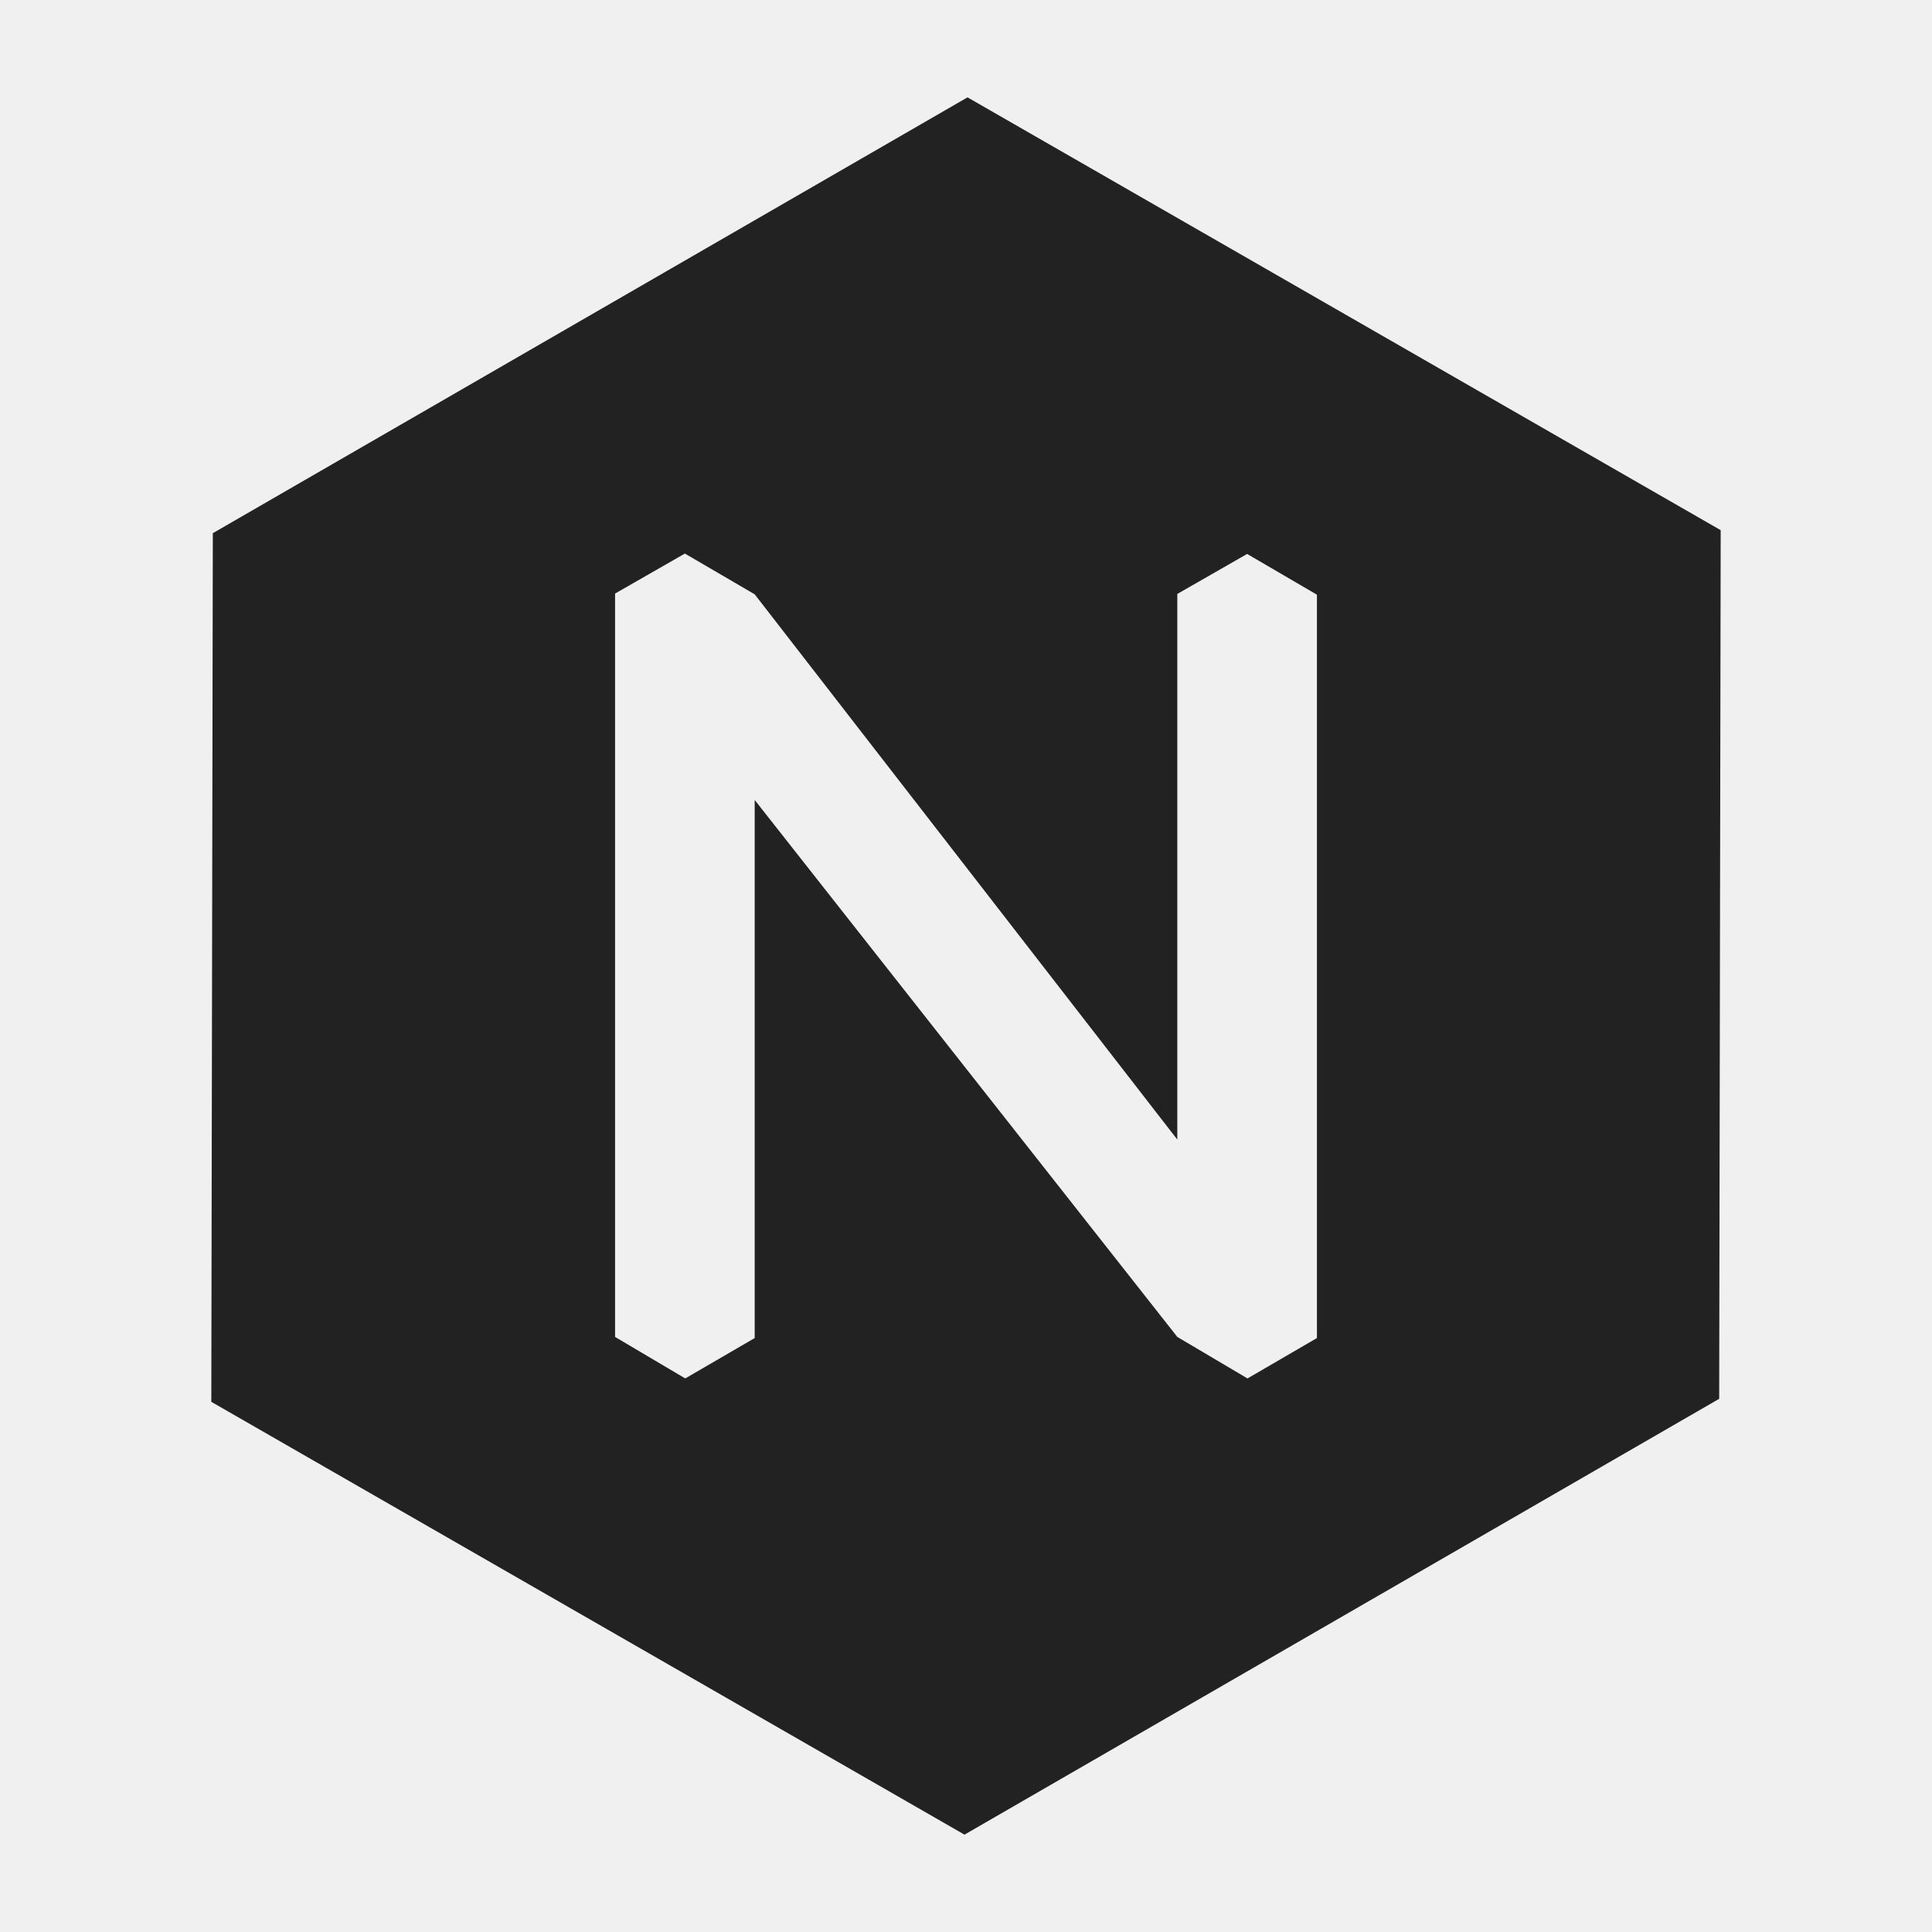
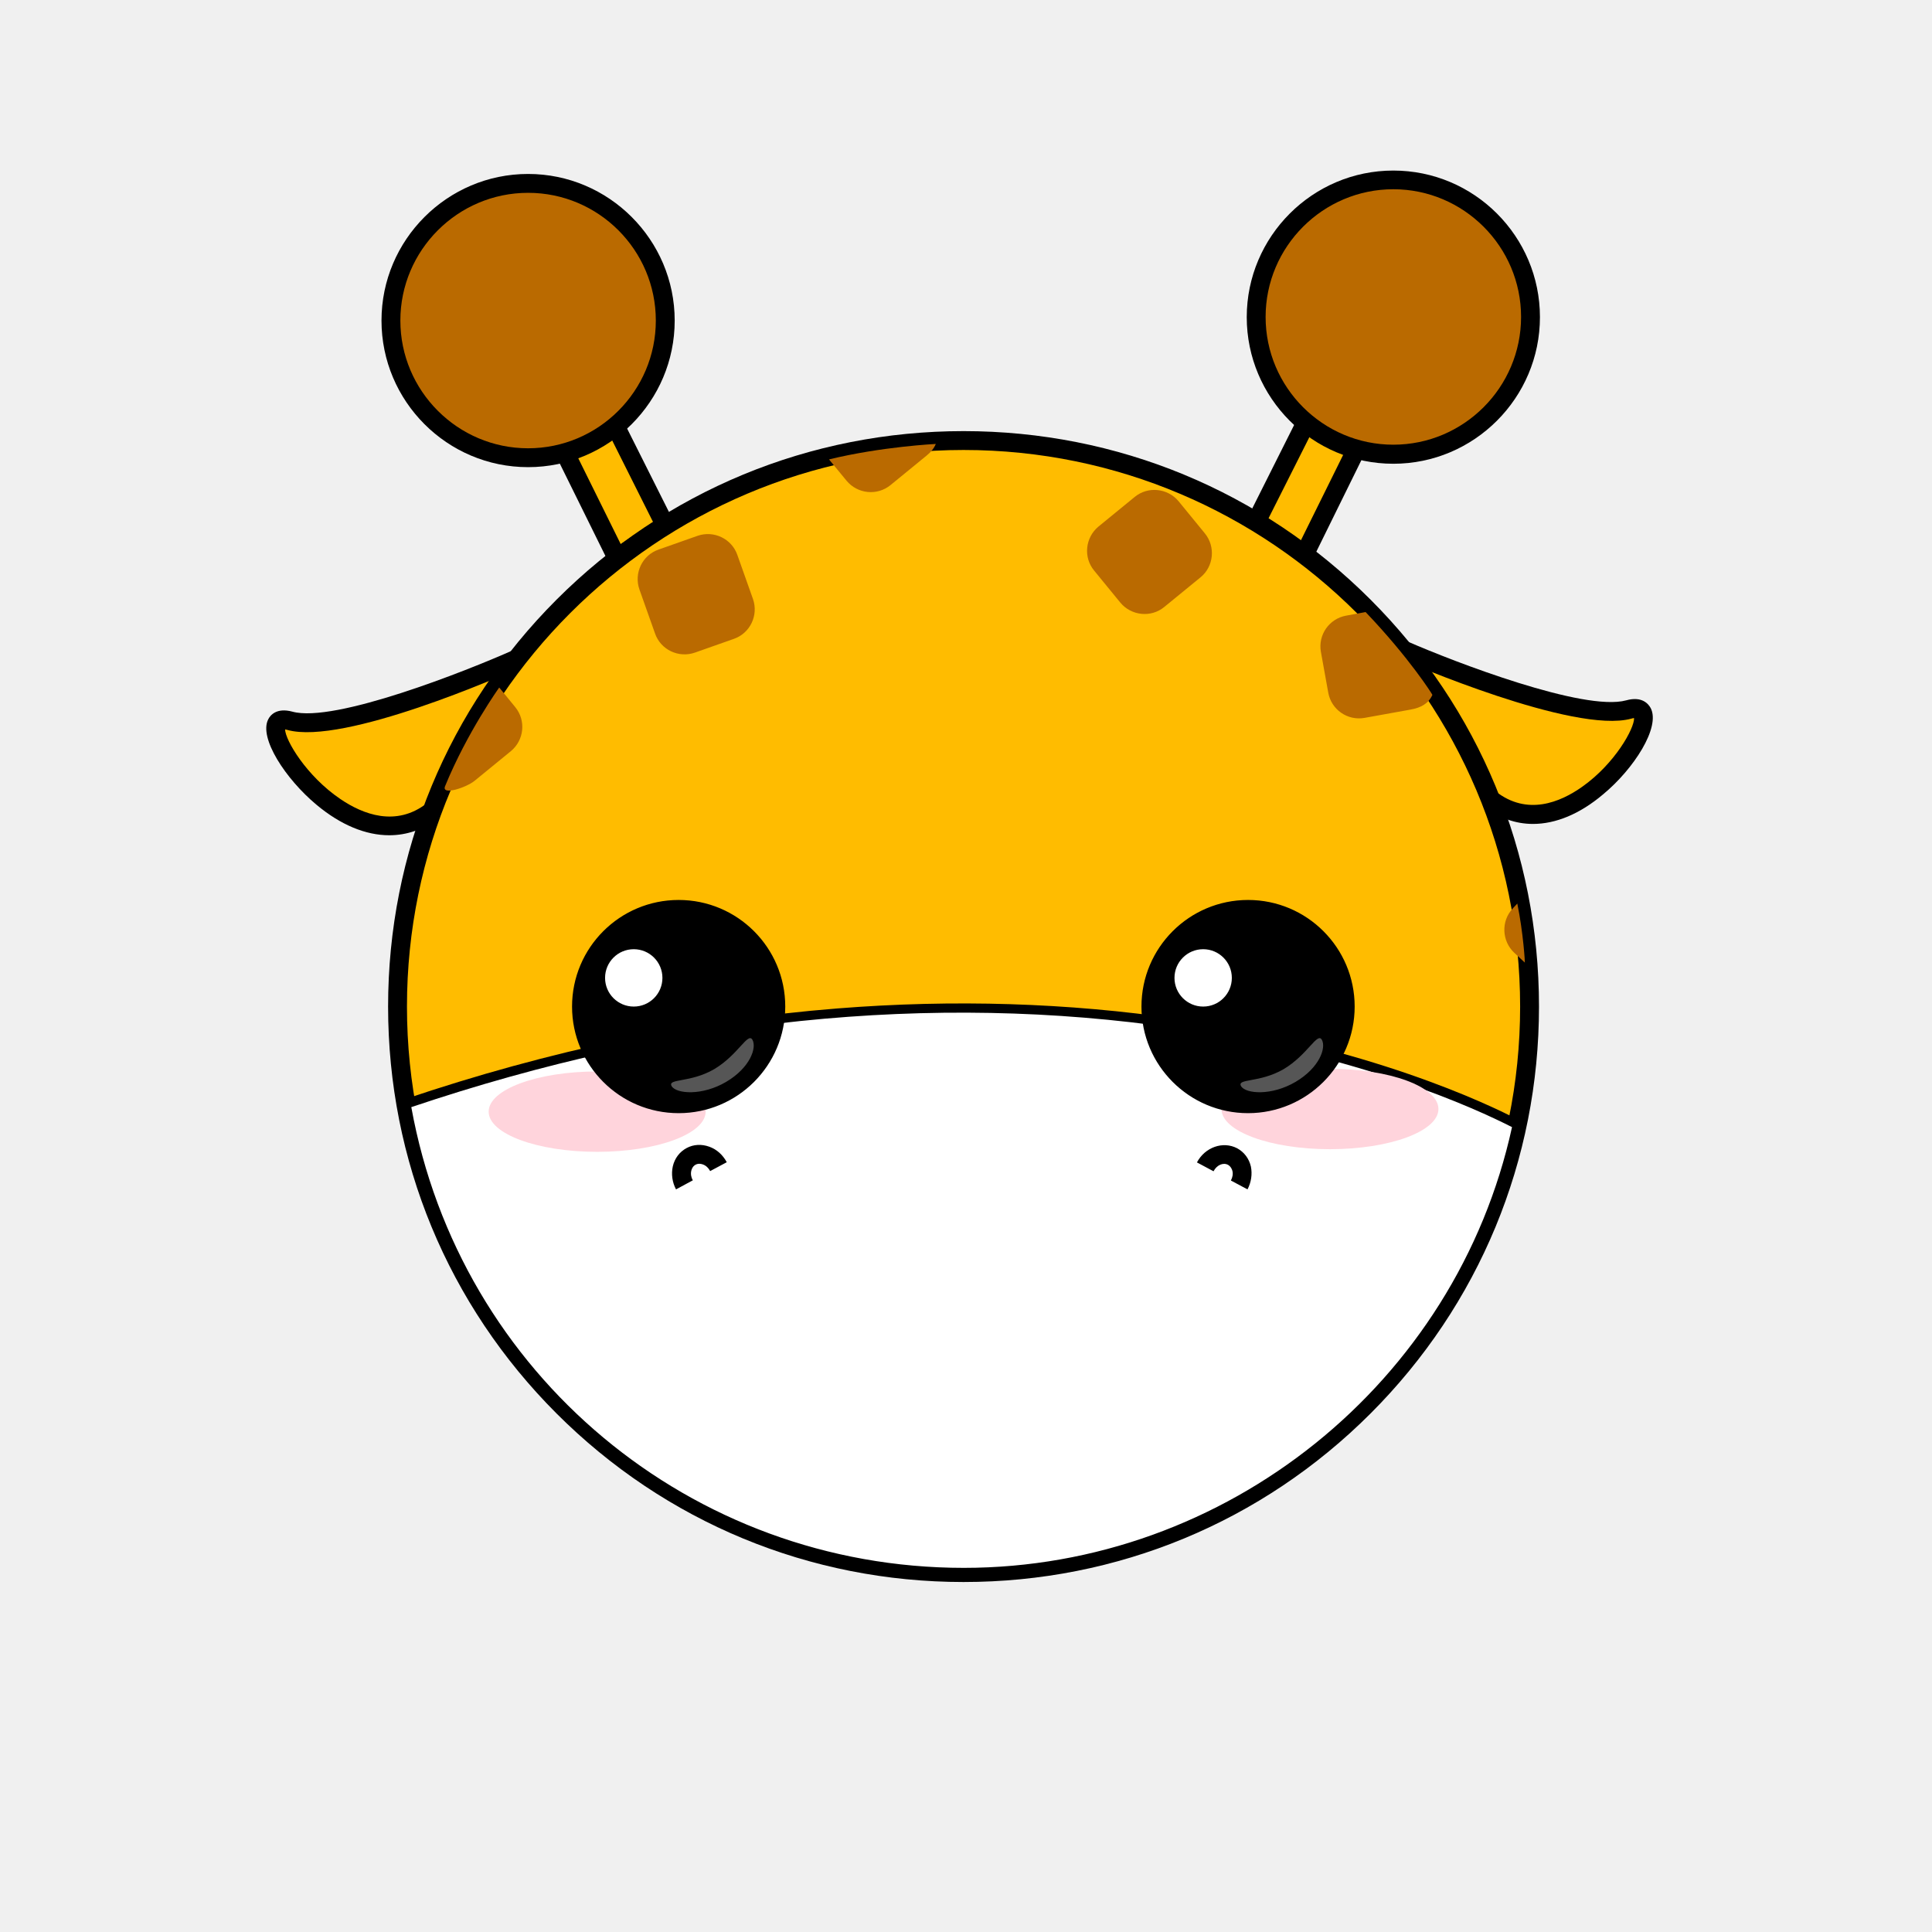
- <svg xmlns="http://www.w3.org/2000/svg" xml:space="preserve" enable-background="new 0 0 512 512" viewBox="0 0 512 512" height="512px" width="512px" y="0px" x="0px" id="NexT" version="1.1">
-   <defs id="defs3388" />
-   <path style="fill:#222222;fill-opacity:1" id="path3384" d="M 256.4,25.8 56.4,141.3 56,371.5 255.6,486.2 455.6,370.7 456,140.5 Z m 92.6,328.8 -18.4,10.7 -18.6,-11 0,0 -112,-142.3 0,142.6 -18.4,10.7 -18.6,-11 0,-197 18.5,-10.6 18.5,10.8 0,0 112,144.5 0,-144.6 18.5,-10.6 18.5,10.8 z" />
+ <svg xmlns="http://www.w3.org/2000/svg" t="1561212869202" class="icon" viewBox="0 0 1024 1024" version="1.1" p-id="2228" width="200" height="200">
+   <defs>
+     <style type="text/css" />
+   </defs>
+   <path d="M691.3 294l-25.6-17.4 26.4-52.5 26.8 14z" fill="#FFBC00" p-id="2229" />
+   <path d="M693.3 301.3l-34-23 30.6-61 35.6 18.6-32.2 65.4zM672.2 275l17.2 11.6 22.9-46.3-17.9-9.4-22.2 44.1z" fill="" p-id="2230" />
+   <path d="M738.5 168.1m-72.7 0a72.7 72.7 0 1 0 145.4 0 72.7 72.7 0 1 0-145.4 0Z" fill="#BA6A00" p-id="2231" />
+   <path d="M738.5 245.8c-42.9 0-77.7-34.9-77.7-77.7s34.9-77.7 77.7-77.7c42.9 0 77.7 34.9 77.7 77.7s-34.9 77.7-77.7 77.7z m0-145.5c-37.3 0-67.7 30.4-67.7 67.7s30.4 67.7 67.7 67.7 67.7-30.4 67.7-67.7-30.4-67.7-67.7-67.7z" fill="" p-id="2232" />
+   <path d="M327.1 295.8l25.5-17.3-26.3-52.5-26.8 14z" fill="#FFBC00" p-id="2233" />
+   <path d="M325.1 303.2l-32.3-65.4 35.6-18.6 30.6 61-33.9 23z m-19-61.1l22.9 46.3 17.2-11.6-22.1-44.1-18 9.4z" fill="" p-id="2234" />
+   <path d="M279.9 169.9m-72.7 0a72.7 72.7 0 1 0 145.4 0 72.7 72.7 0 1 0-145.4 0Z" fill="#BA6A00" p-id="2235" />
+   <path d="M279.9 247.6c-42.9 0-77.7-34.9-77.7-77.7s34.9-77.7 77.7-77.7 77.7 34.9 77.7 77.7-34.8 77.7-77.7 77.7z m0-145.4c-37.3 0-67.7 30.4-67.7 67.7s30.4 67.7 67.7 67.7 67.7-30.4 67.7-67.7-30.3-67.7-67.7-67.7z" fill="" p-id="2236" />
+   <path d="M743.9 344.8s90.3 39.4 119.2 31.4-28.4 82.6-73.5 47.3" fill="#FFBC00" p-id="2237" />
+   <path d="M812.5 436.7c-9.2 0-18-3.1-25.9-9.3l6.2-7.9c16.6 13 34.1 5.8 45.8-2.5 17.4-12.3 27.7-31 27.5-36.4-0.3 0-0.9 0.1-1.5 0.3-30.3 8.3-118.8-30-122.6-31.7l4-9.2c24.7 10.8 93.6 37.3 115.9 31.2 8.6-2.4 11.9 2.1 13 4.1 5.3 10.2-9 32.3-25.2 45.7-12.4 10.5-25.2 15.7-37.2 15.7z" fill="" p-id="2238" />
+   <path d="M274.1 349s-91.6 41-120.5 33c-28.9-8 30.5 82.9 75.6 47.5" fill="#FFBC00" p-id="2239" />
+   <path d="M206.3 442.7c-12.4 0-25.7-5.4-38.6-16.2-16.2-13.5-30.7-35.4-25.5-45.3 1-2 4.3-6.3 12.8-4 22.3 6.1 92.1-21.5 117.2-32.7l4.1 9.1c-9.5 4.3-94.1 41.5-123.9 33.3-0.6-0.2-1-0.2-1.3-0.3 0.1 5.7 11.3 24.7 29.3 36.9 11.9 8.1 29.5 15 45.9 2.2l6.2 7.9c-8.1 6.1-16.9 9.1-26.2 9.1z" fill="" p-id="2240" />
+   <path d="M510.7 533.5m-300 0a300 300 0 1 0 600 0 300 300 0 1 0-600 0Z" fill="#FFBC00" p-id="2241" />
+   <path d="M510.7 838.5c-81.5 0-158.1-31.7-215.7-89.3-57.6-57.6-89.3-134.2-89.3-215.7s31.7-158.1 89.3-215.7c57.6-57.6 134.2-89.3 215.7-89.3s158.1 31.7 215.7 89.3c57.6 57.6 89.3 134.2 89.3 215.7S784 691.6 726.4 749.2c-57.6 57.6-134.2 89.3-215.7 89.3z m0-600c-162.7 0-295 132.3-295 295s132.3 295 295 295 295-132.3 295-295-132.3-295-295-295z" fill="" p-id="2242" />
+   <path d="M804.2 596.1C775.5 731.7 655 833.5 510.8 833.5c-148.1 0-271.2-107.3-295.6-248.4 333.8-113.1 560.4-4.1 589 11z" fill="#FFFFFF" p-id="2243" />
+   <path d="M510.8 836c-71.7 0-141.2-25.5-195.8-71.9-53.9-45.8-90.3-109.3-102.3-178.6l-0.4-2.1 2-0.7c76.8-26 154-42.2 229.5-48.2 61.6-4.9 122.4-3 180.7 5.6 100.9 14.8 164 44.9 180.9 53.8l1.7 0.9-0.4 1.9c-14.2 66.8-51.2 127.5-104.3 171-26.5 21.7-56.1 38.6-88.1 50.2-33.1 12-68 18.1-103.5 18.1zM218 586.8C243.6 728.4 366.4 831 510.8 831c139.1 0 261-98.1 290.6-233.6-19-9.7-80.6-38.1-177.6-52.4-130.1-19.1-266.6-5.1-405.8 41.8z" fill="" p-id="2244" />
+   <path d="M358.3 630.4c-2-3.8-2.6-8.1-1.7-12.2 1-4.3 3.6-7.7 7.3-9.7 3.7-2 8-2.2 12.1-0.7 3.9 1.4 7.1 4.3 9.2 8.2l-8.8 4.7c-0.9-1.7-2.2-2.9-3.8-3.5-0.8-0.3-2.4-0.7-3.9 0.1-1.5 0.8-2.1 2.3-2.3 3.2-0.4 1.7-0.1 3.5 0.8 5.1l-8.9 4.8zM661.2 630.4l-8.8-4.7c0.9-1.7 1.2-3.5 0.8-5.1-0.2-0.8-0.8-2.3-2.3-3.2-2.6-1.4-6 0.1-7.7 3.4l-8.8-4.7c4.3-8.1 13.8-11.4 21.3-7.5 3.7 2 6.3 5.4 7.3 9.7 0.8 4 0.2 8.3-1.8 12.1z" fill="" p-id="2245" />
+   <path d="M259 589.2a57.5 21.3 0 1 0 115 0 57.5 21.3 0 1 0-115 0Z" fill="#FFD4DC" p-id="2246" />
+   <path d="M647.4 587.8a57.5 21.3 0 1 0 115 0 57.5 21.3 0 1 0-115 0Z" fill="#FFD4DC" p-id="2247" />
+   <path d="M359.7 533.5m-55 0a55 55 0 1 0 110 0 55 55 0 1 0-110 0Z" fill="" p-id="2248" />
+   <path d="M359.7 590c-31.2 0-56.5-25.3-56.5-56.5s25.3-56.5 56.5-56.5 56.5 25.3 56.5 56.5-25.3 56.5-56.5 56.5z m0-110c-29.5 0-53.5 24-53.5 53.5s24 53.5 53.5 53.5 53.5-24 53.5-53.5-24-53.5-53.5-53.5z" fill="" p-id="2249" />
+   <path d="M335.9 518.3m-15.2 0a15.2 15.2 0 1 0 30.4 0 15.2 15.2 0 1 0-30.4 0Z" fill="#FFFFFF" p-id="2250" />
+   <path d="M398.8 551.1c2.4 4.2-1.2 14.8-13.9 22.3s-26.4 6.4-28.9 2.3c-2.4-4.2 9.7-1.6 22.5-9 12.8-7.6 17.9-19.8 20.3-15.6z" fill="#565656" p-id="2251" />
+   <path d="M661.5 533.5m-55 0a55 55 0 1 0 110 0 55 55 0 1 0-110 0Z" fill="" p-id="2252" />
+   <path d="M661.5 590c-31.2 0-56.5-25.3-56.5-56.5s25.3-56.5 56.5-56.5 56.5 25.3 56.5 56.5-25.4 56.5-56.5 56.5z m0-110c-29.5 0-53.5 24-53.5 53.5s24 53.5 53.5 53.5 53.5-24 53.5-53.5-24-53.5-53.5-53.5z" fill="" p-id="2253" />
+   <path d="M637.7 518.3m-15.2 0a15.2 15.2 0 1 0 30.4 0 15.2 15.2 0 1 0-30.4 0Z" fill="#FFFFFF" p-id="2254" />
+   <path d="M700.6 551.1c2.4 4.2-1.2 14.8-13.9 22.3s-26.4 6.4-28.9 2.3c-2.4-4.2 9.7-1.6 22.5-9 12.8-7.6 17.9-19.8 20.3-15.6z" fill="#565656" p-id="2255" />
+   <path d="M636.3 306l-19.2 15.7c-7 5.8-17.5 4.7-23.3-2.3l-13.9-17c-5.8-7-4.7-17.5 2.3-23.3l19.2-15.7c7-5.8 17.5-4.7 23.3 2.3l13.9 17c5.8 7.1 4.7 17.6-2.3 23.3zM390.8 294.1l8.3 23.4c3 8.6-1.5 18.1-10.1 21.1l-20.7 7.3c-8.6 3-18.1-1.5-21.1-10.1l-8.3-23.4c-3-8.6 1.5-18.1 10.1-21.1l20.7-7.3c8.6-3 18.1 1.5 21.1 10.1zM723.8 324.4l-10.3 1.9c-9 1.6-15 10.2-13.4 19.2l3.9 21.6c1.6 9 10.2 15 19.2 13.4l24.4-4.4c5.6-1 9.5-3.2 11.6-7.8 0.1-0.1-12.1-19.5-35.4-43.9zM439.4 243.5l9.3 11.3c5.8 7 16.2 8.1 23.3 2.3l19.2-15.7c2.2-1.8 3.8-3.7 4.8-6.1 0 0-28.8 1.4-56.6 8.2zM235.9 416.7c-2.1 5.1 11.2 0.8 15.7-2.9l19.2-15.7c7-5.8 8.1-16.2 2.3-23.3l-8.5-10.4s-17 23.7-28.7 52.3zM804.2 478.9l-2.5 2.7c-6.2 6.7-5.7 17.2 0.9 23.4l5.6 5.2c0.1 0-0.8-15.7-4-31.3z" fill="#BA6A00" p-id="2256" />
</svg>
